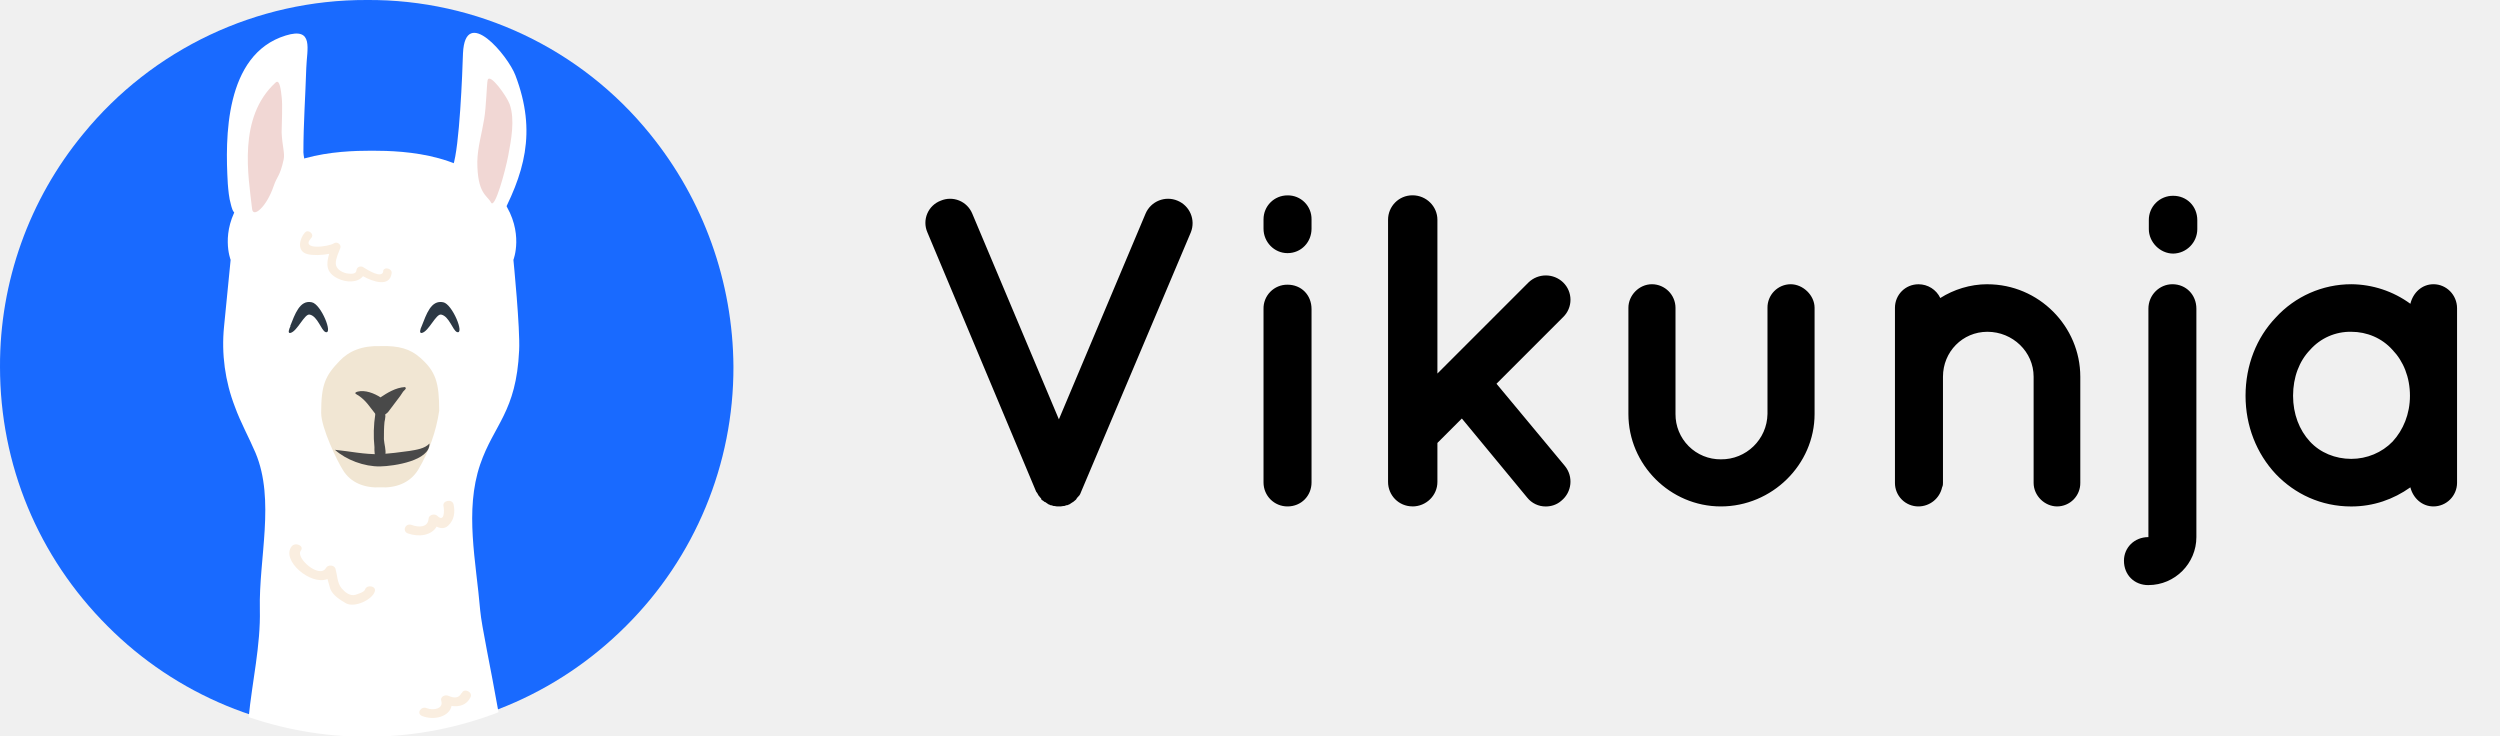
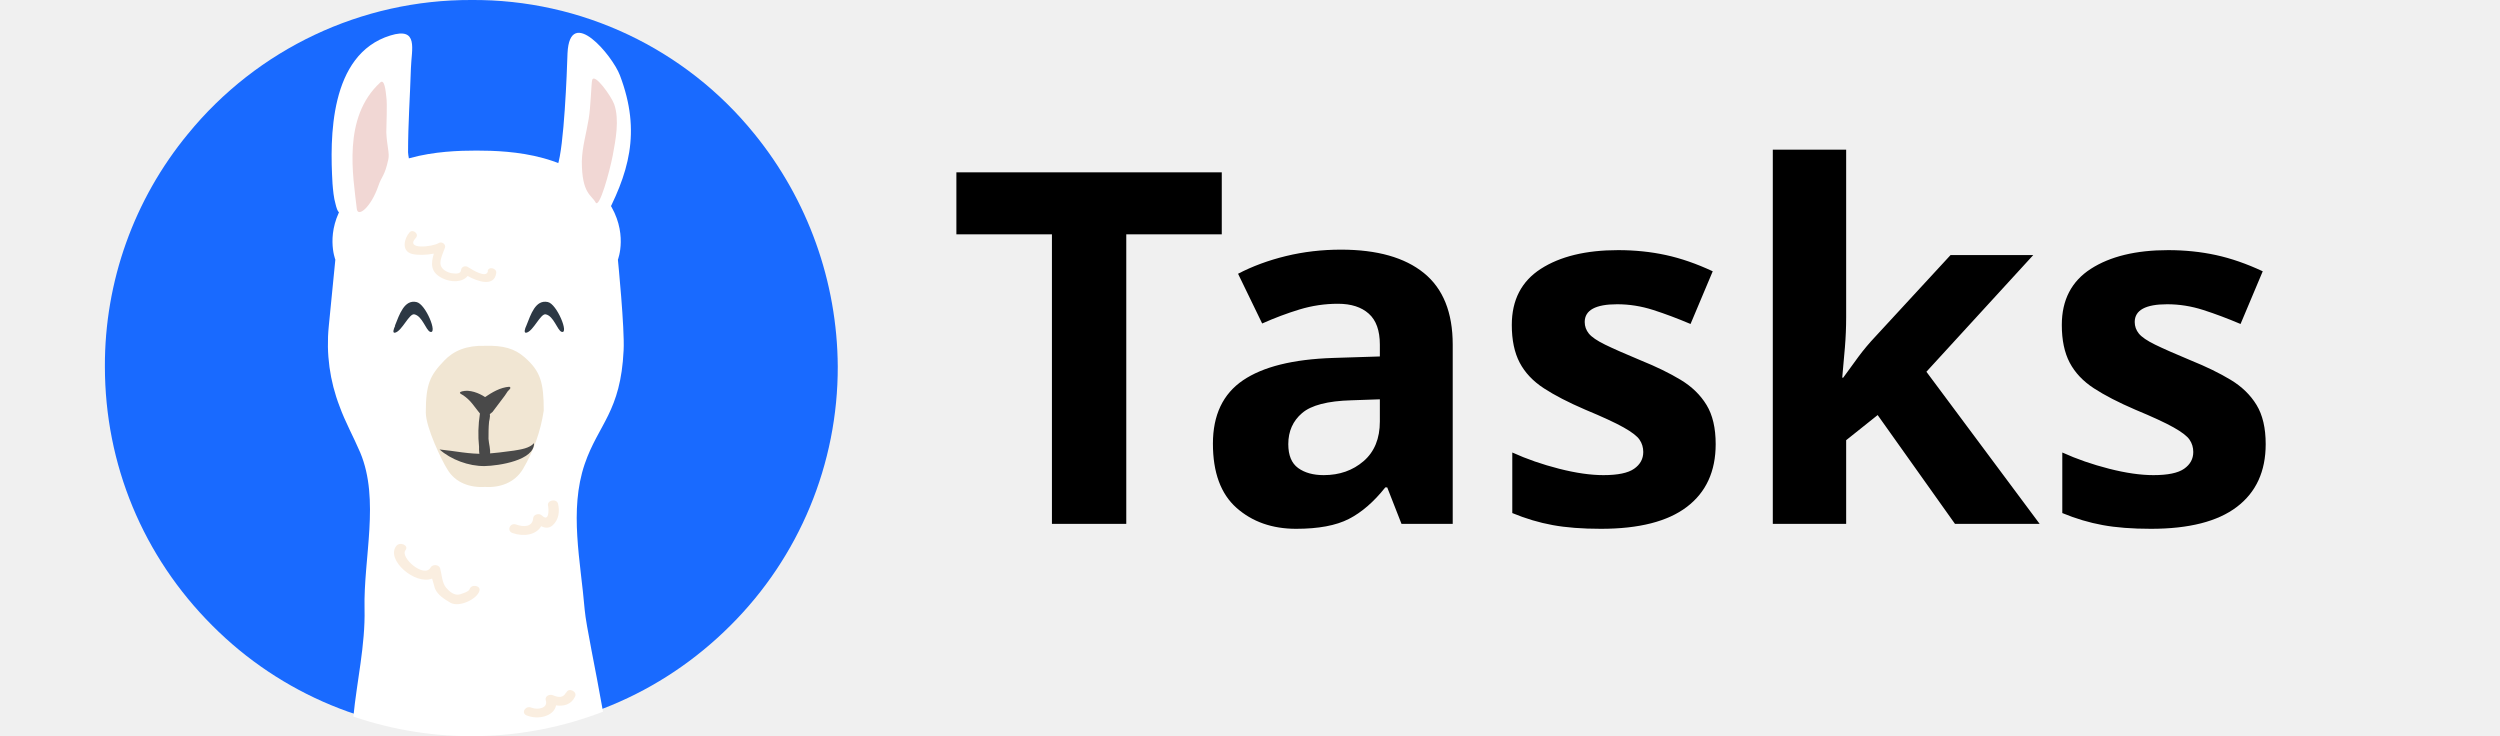
- <svg xmlns="http://www.w3.org/2000/svg" role="img" viewBox="0 0 872.6 256.8" width="872.6" height="256.8" xml:space="preserve">
+ <svg xmlns="http://www.w3.org/2000/svg" role="img" viewBox="0 0 800 257" width="872.6" height="256.8" xml:space="preserve">
  <path fill="#196aff" d="M226.9 46.8A126 126 0 0 0 128 0a127.2 127.2 0 0 0-99 46.8A127 127 0 0 0 0 128c0 34.2 13.3 66.3 37.5 90.5A127.2 127.2 0 0 0 128 256c34.2 0 66.3-13.3 90.5-37.5A127.2 127.2 0 0 0 256 128a130 130 0 0 0-29.1-81.2" />
  <path fill="#fff" d="M167.6 162.1c4.8-14 12.6-18.2 13.6-39.8.4-7.5-2-31.6-2-31.6s3.8-9.6-3.4-20.3c-11.1-16.7-34-17.8-46-17.8-12.1 0-34.8 1.1-45.9 17.8-7.2 10.7-3.4 20.3-3.4 20.3L78.2 114a60.8 60.8 0 0 0 3.8 28c1.9 5.3 4.9 10.7 7.2 16.1 6.9 16.5 1.1 36.8 1.5 54.6.3 12.6-2.7 25.3-3.9 37.6a127.6 127.6 0 0 0 87.2-1.7c-2.7-15.4-5.9-30-6.4-35.6-1.4-16.9-5.5-34.7 0-50.9" />
  <path fill="#fff" d="M79.5 64c.2 2.4.4 5 1.1 7.4.2.8.6 2.6 1.5 3 1.2.3 3.5-1.2 4.3-1.8l4.9-3.7 3.2-2.2c1.1-.9 2-2 2.9-3 1.1-1.2 2-2.5 2.8-3.9.7-1 5-1.8 5.7-2.8.7-1.1 0-2.5 0-3.8 0-10 .7-19.7 1-29.4.2-6.6 2.8-14.5-7.2-11.4C78.3 19 78.6 48.5 79.5 63.9M173.7 77.8l-.9-.6c-1.2-1-2.3-1.8-3.3-2.9l-3.8-3.8-3.3-3.5-2-2.4-.7-1.4c-.3-.7-5.3-1.4-4.8-2 .8-1.1 2.7-2 3.2-3.3 2.3-6.5 3.3-32.6 3.5-39.3.8-17 15.7.8 18.3 7.7 7.6 20 3.1 34.5-6.1 51.5" />
  <path fill="#f1e6d3" d="M153.3 143.4c0-9.9-1.2-13.8-6.7-18.6-3.4-3-7.4-4.2-13.8-4-6.4-.2-11 1.7-14.3 5.2-5 5.2-6.4 8.3-6.4 18.1 0 5.3 5.7 17 7.5 19.8 2.8 4.8 8 6.5 13.2 6.2 5.1.3 10.3-1.4 13.2-6.2a56.4 56.4 0 0 0 7.3-20.5" />
  <path fill="#f1d7d4" d="M88 73c-1.3-11.5-5.1-32 8.2-44.2 1.5-1.4 1.9 3.2 2.1 5 .4 2.6 0 9.9 0 12.4.2 4.8 1.2 7.3.7 9.5-1.3 6-2.3 5.7-3.5 9.3-2.5 7.3-7.1 11.1-7.5 8M171.4 70.7c1.3 2.4 4.9-10.7 6-16.4 1-5.4 2.4-12.5.5-17.9-1-2.8-7-11.2-7.7-8.4-.3 1.2-.5 9.5-1.2 13.5-.8 5-2.3 9.9-2.4 14.9 0 11.3 3.4 11.7 4.8 14.3" />
  <path fill="#faeee0" d="M127.4 205.8c-.3.9-2.5 1.5-3.3 1.8-2 .6-3.8-1-4.9-2.3-1.5-1.8-1.5-4.7-2.1-6.8-.4-1.3-2.6-1.5-3.3-.3-2.2 4-10.8-3.5-8.8-6 1.3-1.7-1.9-3.1-3.2-1.5-3.8 4.8 6.6 13.8 12.5 11.4l1 3.5c1 2.3 3.3 3.7 5.5 5 3.1 1.6 9.1-1.3 10-4.1.7-2-2.8-2.6-3.4-.7M154.8 176.7c.3 1.3.4 5.8-2.1 3.4-1-1-3-.4-3.1.9-.2 3.1-3.3 3.2-6 2.2-2.2-.7-3.3 2.3-1.2 3 4 1.4 8.3.6 10-2.4 1.3.7 2.8.8 4-.3 2.2-2 2.5-4.9 1.9-7.5-.5-2-4-1.3-3.5.7M161.1 241.9c-1 1.9-2.6 1.8-4.5 1-1.3-.6-3 .3-2.6 1.7.9 2.7-2.6 3.5-5 2.6-2-.9-3.8 1.8-1.7 2.7 4.2 1.7 9.6.2 10.3-3.5 2.7.4 5.3-.3 6.6-3 1-1.8-2.2-3.4-3-1.5M133.8 94.7c-.5 2.7-5.5-.5-6.8-1.3-1-.8-2.5-.3-2.6 1-.2 1.6-2.5 1.1-3.5 1-2-.5-3.7-1.7-3.7-3.5s1-3.7 1.6-5.4c.4-1.1-1.1-2.3-2.2-1.6-2 1.3-11.9 2.5-8-1.8 1.3-1.3-1-3.3-2.2-1.9-1.8 2-3 6.5.9 7.5 2 .5 5 .4 7.6-.1-1 3.4-1.3 6.5 3 8.6 3 1.5 7 1.5 8.8-.8 3.6 2 9.3 3.9 10-1 .3-1.7-2.7-2.5-3-.7" />
  <path fill="#494949" d="M116.9 157c5.2.5 10.5 1.7 15.8 1.5 3.3-.2 6.8-.6 10.2-1.1 2.4-.4 5.4-.8 7-2.6.2 6-12.3 7.9-17.2 8-5.6.1-11.9-2.3-15.8-5.8" />
  <path fill="#494949" d="M131 144.5c-.6 3.9-.7 7.8-.3 11.6 0 1-.2 3.5 1.2 4 1 .4 2.4-.4 2.6-1.4.3-1.6-.4-3.7-.5-5.4 0-2 0-4 .2-6 .2-1.2.8-2.8-.5-3.6-1-.6-2.5-.4-2.7.8" />
  <path fill="#494949" d="M141.3 135.1c-3.2.2-6.1 2-8.5 3.6-2.1-1.4-5.4-2.7-8-2-1.7.5-.2 1 .4 1.4a15 15 0 0 1 3.2 3c1.4 1.7 2.6 3.5 4 5 1.1-.6 2-1.4 3-2.2l4.3-5.7 1-1.5c.4-.5 1.5-1.2.6-1.6" />
  <path fill="#2c3844" d="M101.3 113.8c1.6-4 3.3-9.2 7.5-8.3 3.3.6 7.6 11.4 4.8 10.4-1.5-.6-2.7-5.5-5.5-6.1-1.8-.4-4.3 5.8-6.7 6.4-1.1.3-.5-1.4 0-2.4M147.2 113.8c1.6-4 3.2-9.2 7.5-8.3 3.2.6 7.6 11.4 4.8 10.4-1.5-.6-2.7-5.5-5.5-6.1-1.8-.4-4.3 5.8-6.7 6.4-1.1.3-.6-1.4-.1-2.4" />
-   <g fill="currentColor" stroke-width="29.1" font-family="Quicksand" font-size="1163.4" font-weight="700" letter-spacing="0" style="line-height:1.25" word-spacing="0">
-     <path d="M3302.3-1549.4c3.4 2.3 8.1 5.8 10.4 7h1.2s1.2 0 1.2 1.1c2.3 0 7 1.2 9.3 2.4h2.3c3.5 1.1 8.1 1.1 11.6 1.1s7 0 11.7-1.1h2.3c3.5-1.2 5.8-2.4 9.3-2.4 1.1-1.1 1.1-1.1 2.3-1.1 3.5-1.2 7-4.7 9.3-5.8l2.3-1.2c2.4-2.3 4.7-3.5 7-5.8 1.2-1.2 1.2-1.2 2.4-3.5 1.1-2.3 4.6-4.7 5.8-7 1.1 0 1.1 0 1.1-1.2 2.4-2.3 3.5-7 4.7-9.3l287.3-679.4a63.9 63.9 0 0 0-34.9-82.6 64 64 0 0 0-83.7 33.8l-226.9 538.6-226.8-538.6a62.7 62.7 0 0 0-82.6-33.8 62 62 0 0 0-35 82.6l285 679.4c2.4 2.4 4.7 7 5.9 9.3 0 1.2 1.2 1.2 1.2 1.2 1.1 2.3 3.5 4.7 5.8 7 0 2.3 1.1 2.3 1.1 3.5 3.5 2.3 5.9 3.5 8.2 5.8h1.2zM3936.8-2118.3a62.1 62.1 0 0 0-62.8 64v453.7c0 35 28 62.8 62.8 62.8 36.1 0 62.9-27.9 62.9-62.8v-453.7c0-37.2-26.8-64-62.9-64zm62.9-171a61.8 61.8 0 0 0-62.9-62.8c-34.9 0-62.8 27.9-62.8 62.8v24.4c0 35 28 64 62.8 64 36.1 0 62.9-29 62.9-64zM4264-1537.8c36.1 0 65.2-29 65.2-64V-1704l64-64 171 207a61.7 61.7 0 0 0 48.9 23.3c14 0 29-4.6 40.7-15.1a64.5 64.5 0 0 0 9.3-90.7L4483.9-1859l174.5-174.5a63.2 63.2 0 0 0 0-90.7 65.3 65.3 0 0 0-90.7 0l-238.5 238.5v-402.6c0-34.9-29-64-65.2-64-36 0-64 29.1-64 64v686.4c0 35 28 64 64 64zM5316.6-1779.8v-278c0-32.6-30.2-61.7-62.8-61.7a61 61 0 0 0-60.5 61.7v278a120.7 120.7 0 0 1-122.1 118.7 117.7 117.7 0 0 1-118.7-118.7v-278a62 62 0 0 0-61.6-61.7c-33.8 0-61.7 29.1-61.7 61.7v278c0 132.7 109.3 242 242 242 133.8 0 245.4-109.3 245.4-242zM5769-2119.5c-45.3 0-88.4 14-123.3 36.1a63 63 0 0 0-57-36c-34.9 0-61.7 27.9-61.7 61.6v458.3a61.3 61.3 0 0 0 61.7 61.7 63.6 63.6 0 0 0 61.7-50c2.3-4.7 2.3-8.1 2.3-11.6v-278c0-65.2 51.2-117.6 116.3-117.6 66.3 0 121 52.4 121 117.5v278c0 33.8 29.1 61.7 61.7 61.7a61 61 0 0 0 60.5-61.6v-278c0-131.5-108.2-242-243.2-242zM6255.6-2199.7a64.3 64.3 0 0 0 62.9-64v-23.3c0-37.2-28-64-62.9-64a63 63 0 0 0-64 64v23.3c0 33.7 29.1 64 64 64zm-65.1 867.8c69.8 0 125.6-57 125.6-125.6v-598c0-36-26.7-64-62.8-64-33.7 0-62.8 28-62.8 64v598c-37.2 0-64 28-64 61.7 0 37.2 26.8 64 64 64zM6998.5-2056.6c0-35-28-62.9-61.7-62.9-30.2 0-53.5 22.1-60.5 51.2a265.2 265.2 0 0 0-154.7-51.2 268 268 0 0 0-197.8 87.3c-50 52.3-79 124.5-79 204.7 0 79.2 29 151.3 79 204.8 50 52.4 118.7 85 197.8 85 58.2 0 110.5-18.7 154.7-50.1 7 28 30.3 50 60.5 50a62 62 0 0 0 61.7-61.6v-228zm-168.7 349c-28 29-67.5 45.3-108.2 45.3-41.9 0-81.4-16.2-108.2-45.3-28-30.3-44.2-72.2-44.2-119.9 0-48.8 16.3-90.7 44.2-119.8a140.3 140.3 0 0 1 108.2-47.7c40.7 0 80.3 16.3 108.2 47.7 28 29.1 45.4 71 45.4 119.8 0 47.7-17.5 89.6-45.4 119.9z" style="-inkscape-font-specification:'Quicksand Bold'" transform="matrix(.13333 0 0 .13333 -75.5 381.8)" />
-   </g>
+   <text x="294" y="183" fill="currentColor" font-family="Quicksand, sans-serif" font-weight="600" font-size="172">Tasks</text>
</svg>
